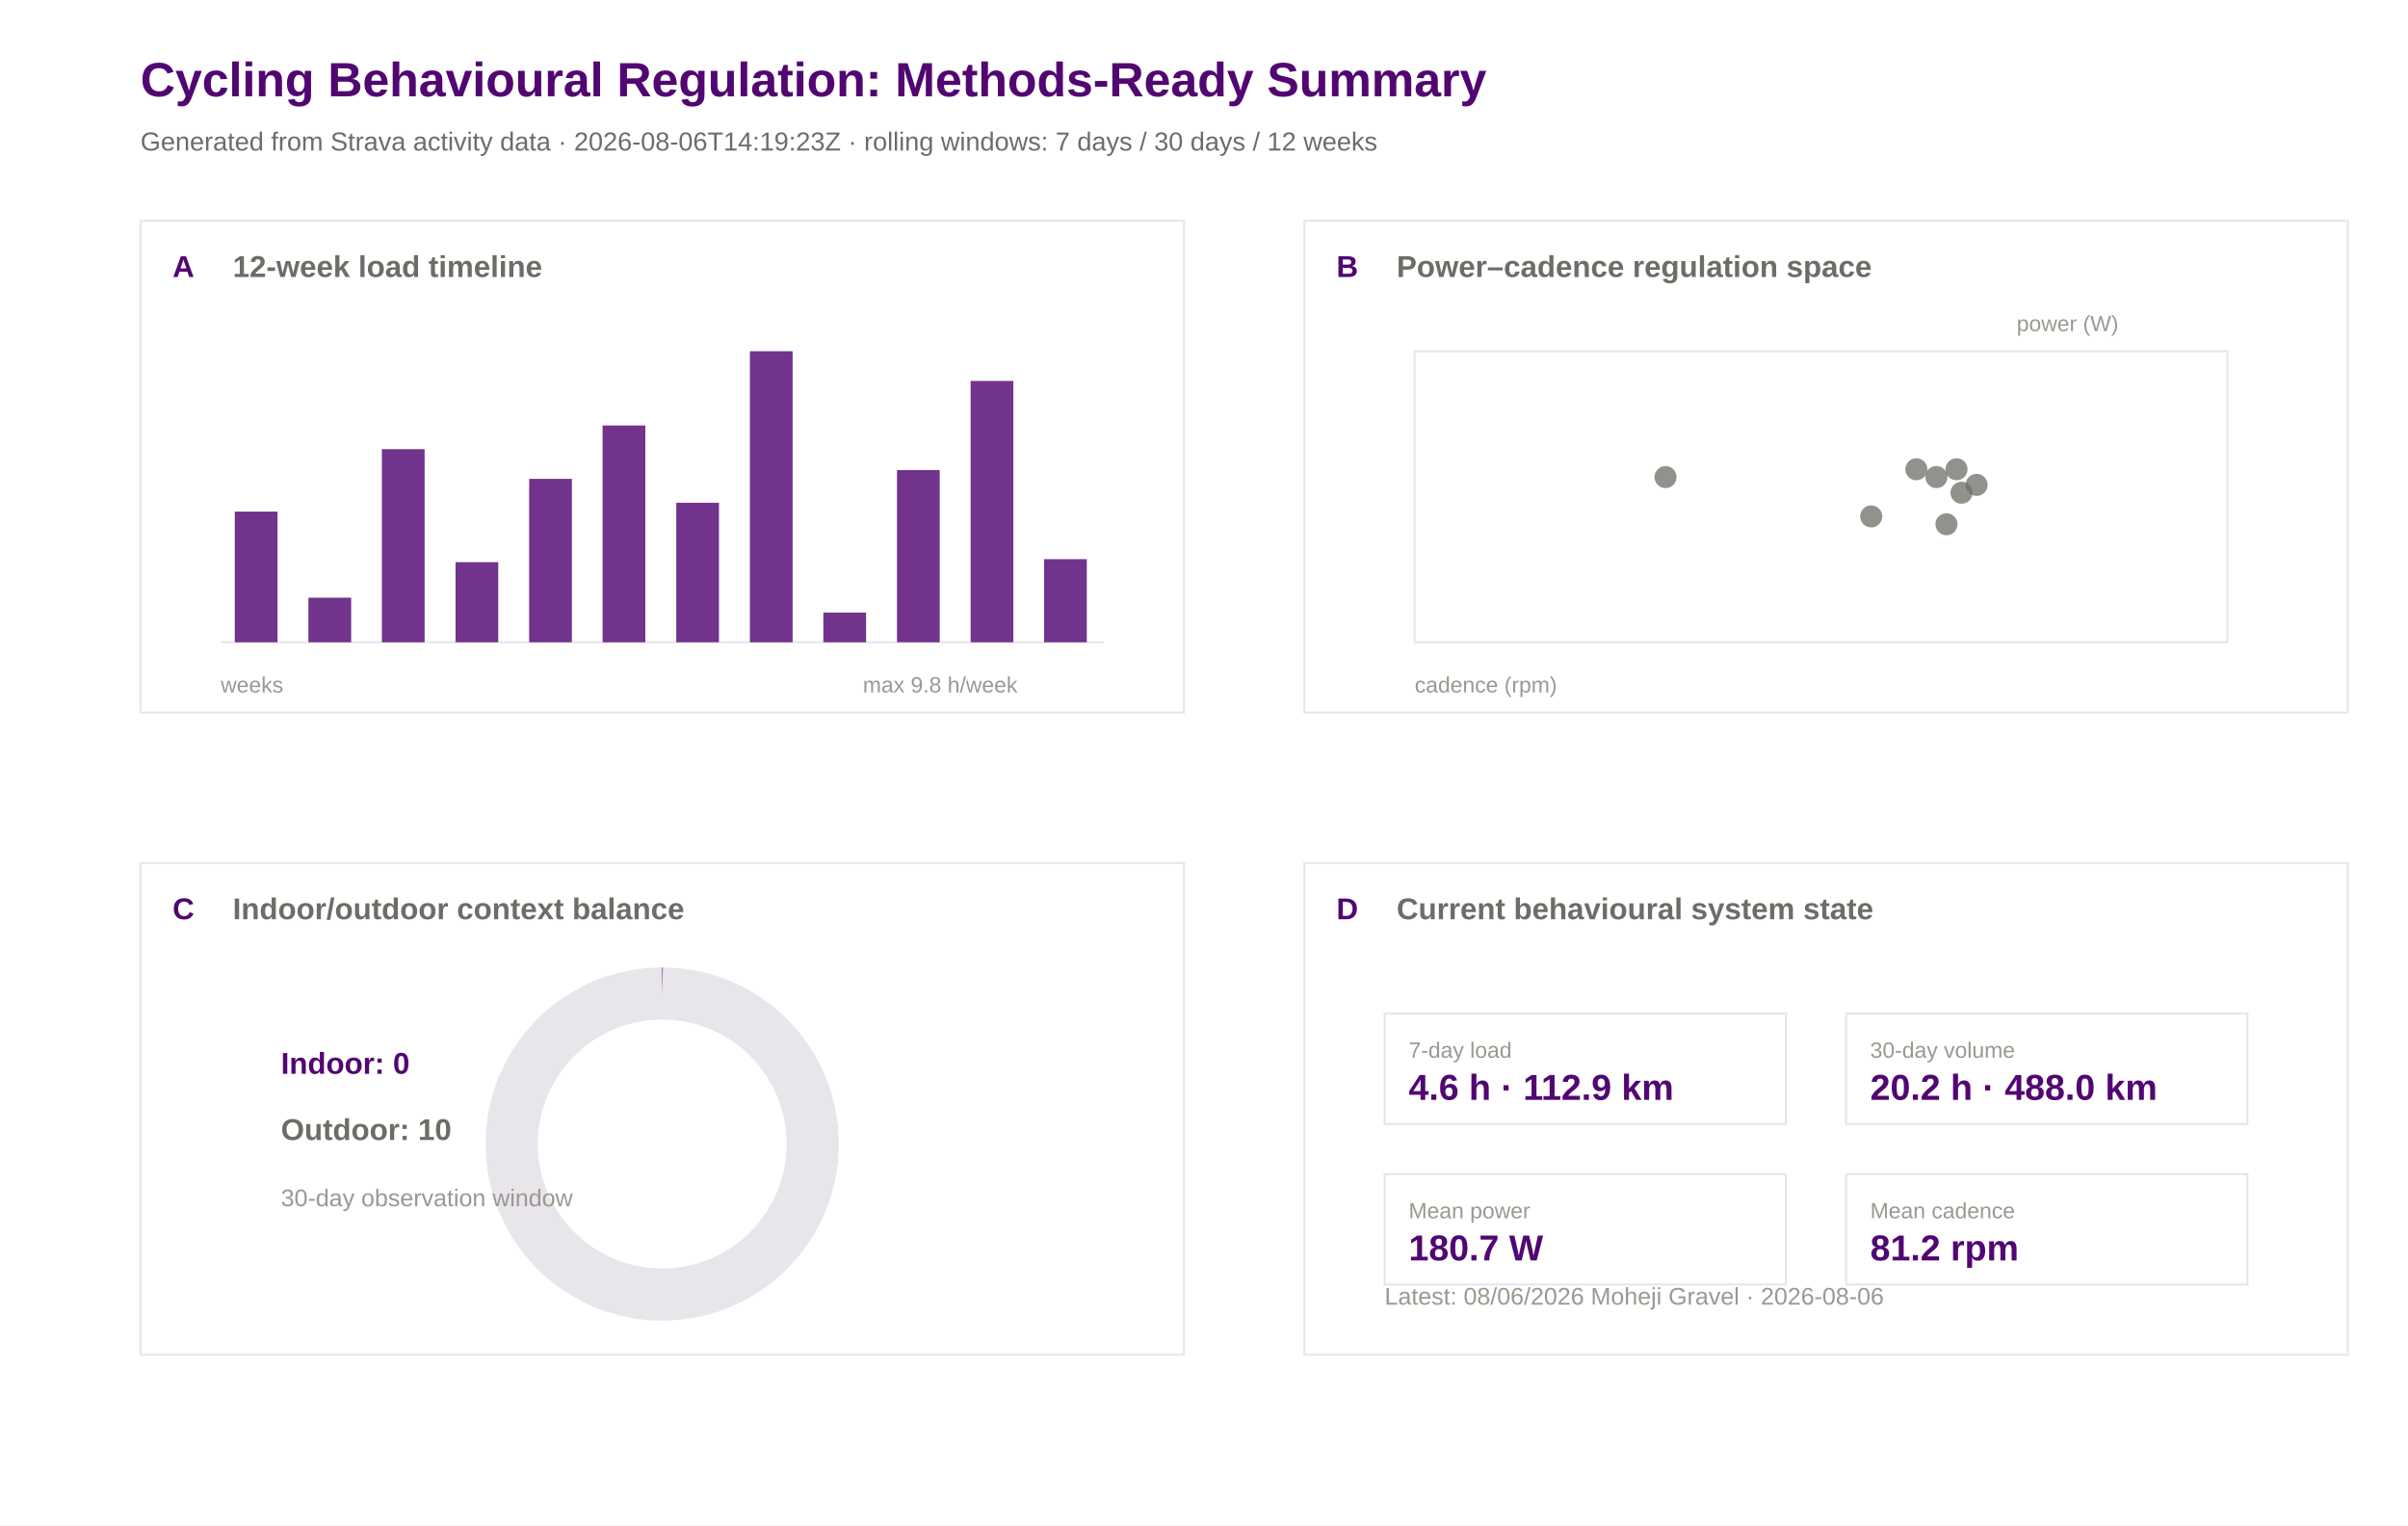
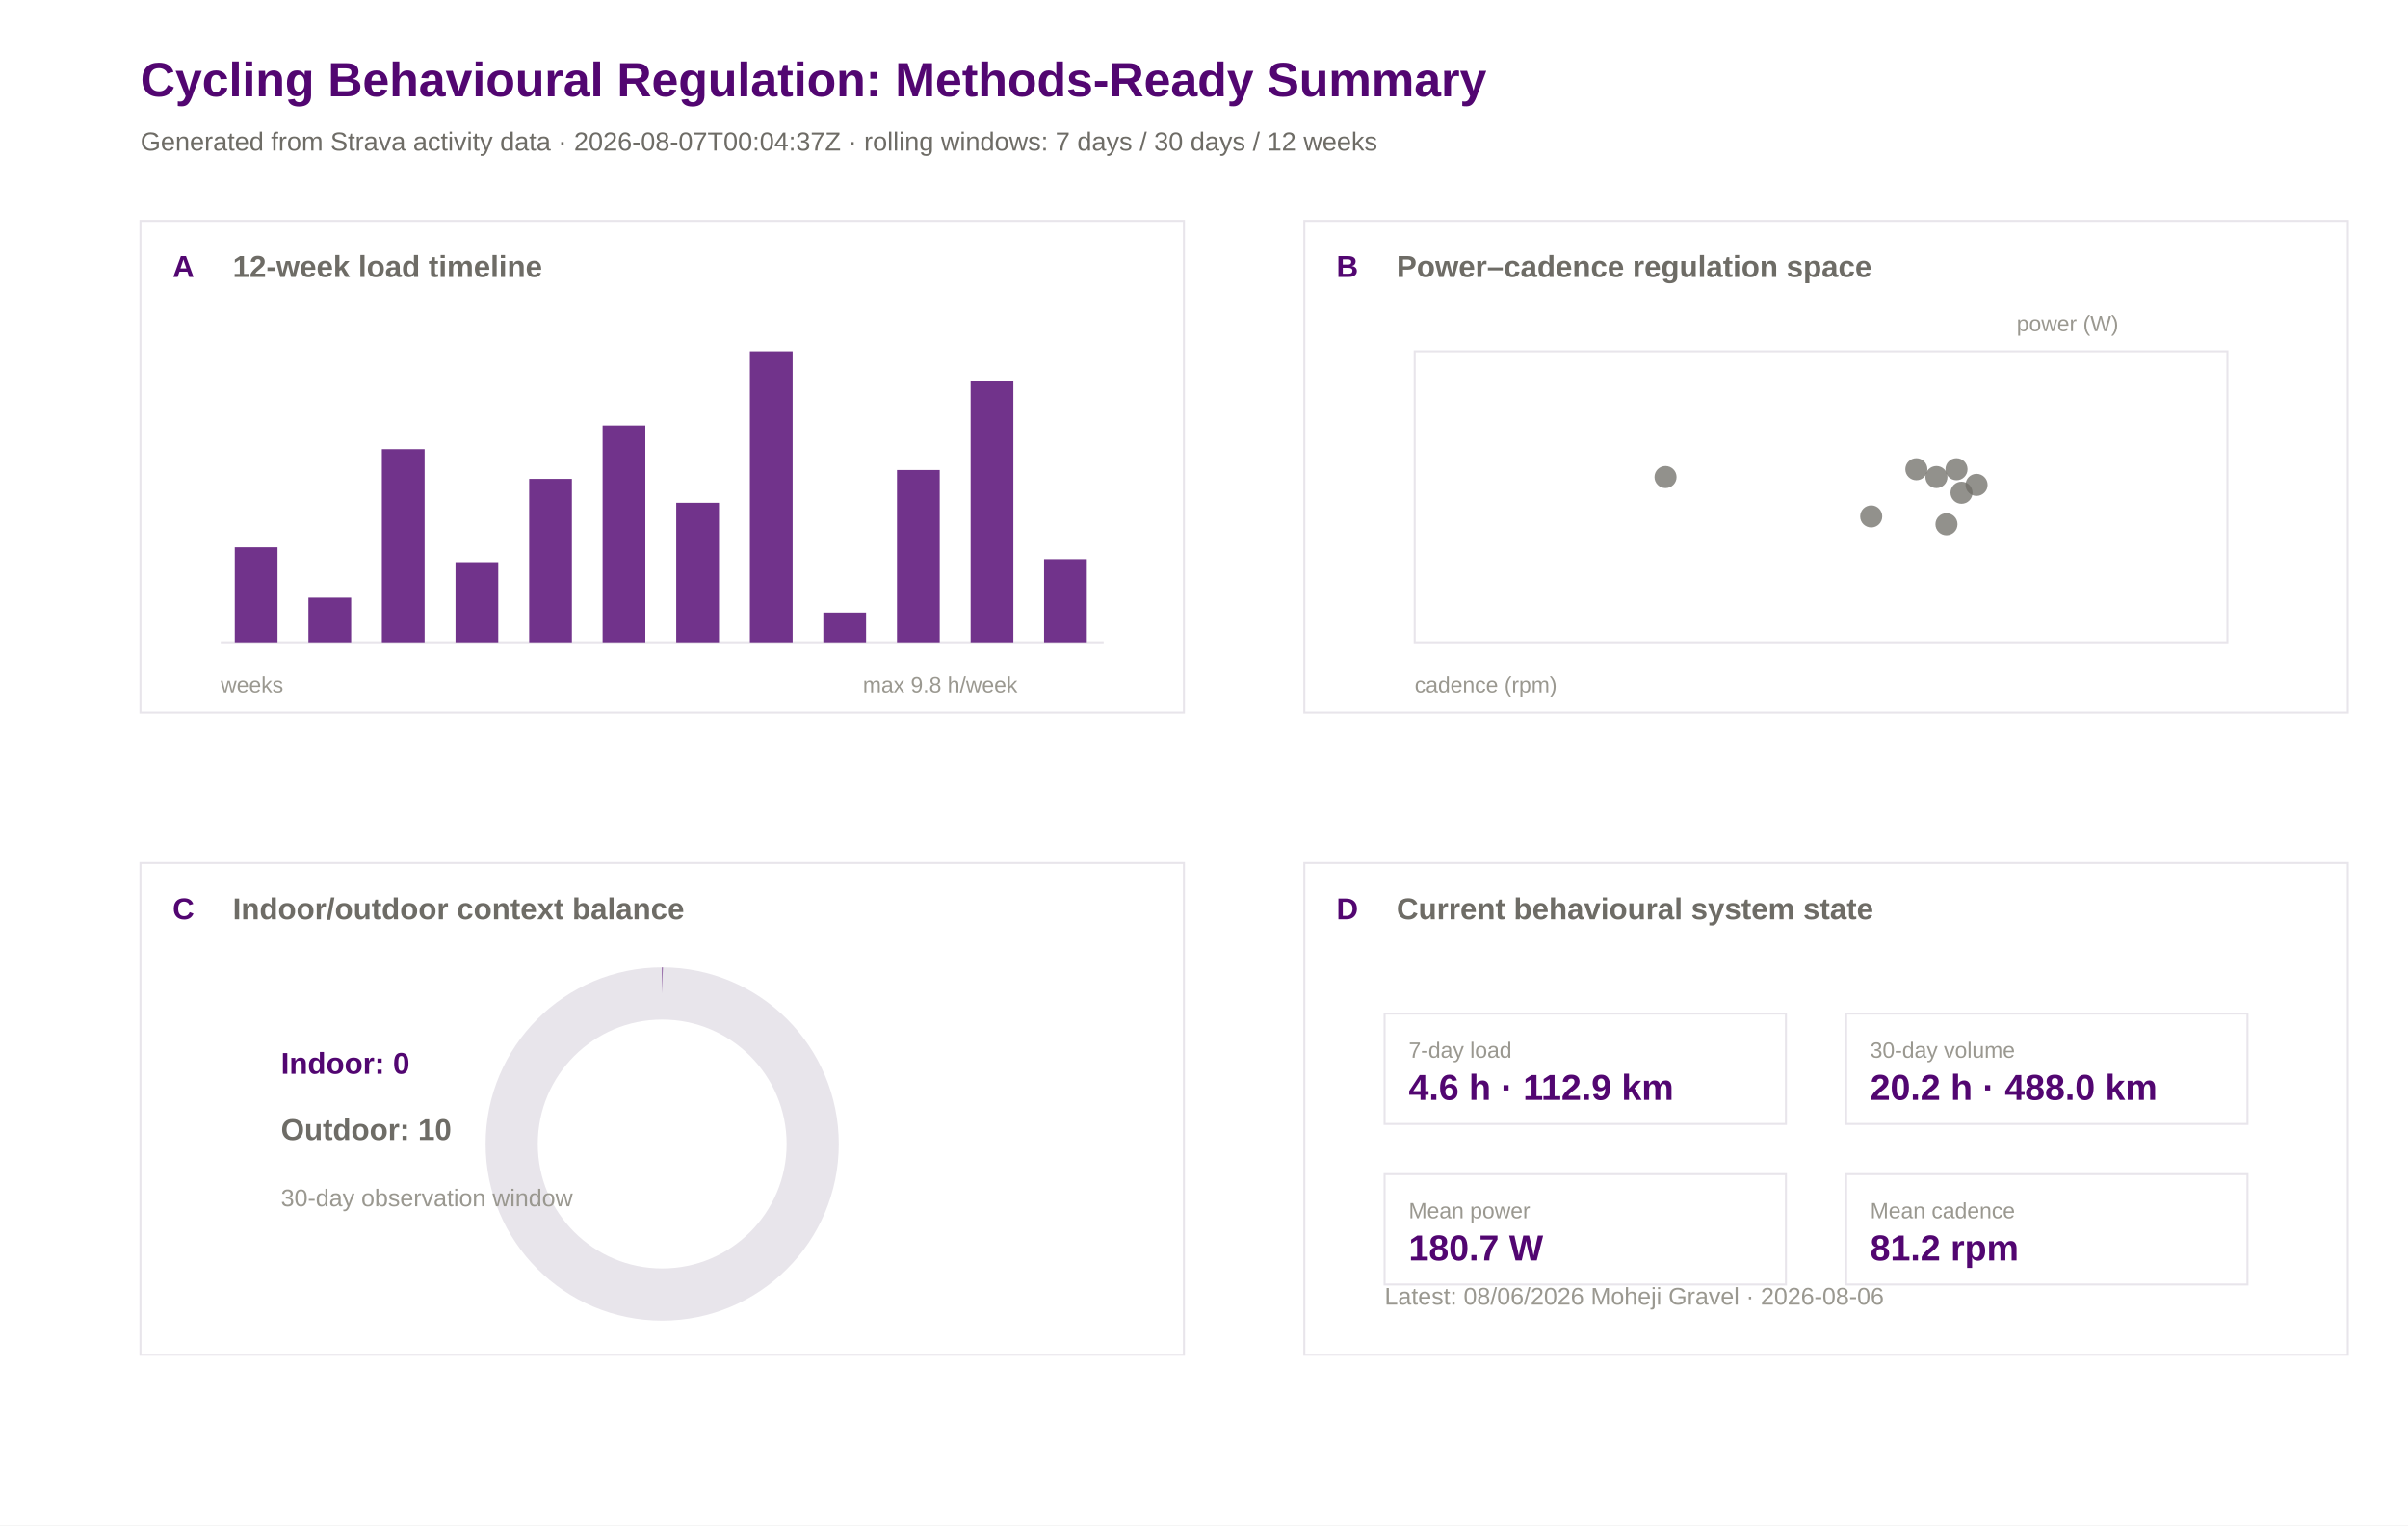
<svg xmlns="http://www.w3.org/2000/svg" width="1200" height="760" viewBox="0 0 1200 760">
  <rect width="100%" height="100%" fill="#ffffff" />
  <text x="70.0" y="48.0" font-family="Arial" font-size="24" font-weight="600" fill="#520671">Cycling Behavioural Regulation: Methods-Ready Summary</text>
-   <text x="70.0" y="75.0" font-family="Arial" font-size="13" font-weight="400" fill="#6e6c66">Generated from Strava activity data · 2026-08-06T14:19:23Z · rolling windows: 7 days / 30 days / 12 weeks</text>
+   <text x="70.0" y="75.0" font-family="Arial" font-size="13" font-weight="400" fill="#6e6c66">Generated from Strava activity data · 2026-08-07T00:04:37Z · rolling windows: 7 days / 30 days / 12 weeks</text>
  <rect x="70" y="110" width="520" height="245" fill="#ffffff" stroke="#e8e5eb" stroke-width="1" />
  <text x="86.0" y="138.0" font-family="Arial" font-size="15" font-weight="600" fill="#520671">A</text>
  <text x="116.0" y="138.0" font-family="Arial" font-size="15" font-weight="600" fill="#6e6c66">12-week load timeline</text>
  <rect x="650" y="110" width="520" height="245" fill="#ffffff" stroke="#e8e5eb" stroke-width="1" />
  <text x="666.0" y="138.0" font-family="Arial" font-size="15" font-weight="600" fill="#520671">B</text>
  <text x="696.0" y="138.0" font-family="Arial" font-size="15" font-weight="600" fill="#6e6c66">Power–cadence regulation space</text>
  <rect x="70" y="430" width="520" height="245" fill="#ffffff" stroke="#e8e5eb" stroke-width="1" />
  <text x="86.0" y="458.0" font-family="Arial" font-size="15" font-weight="600" fill="#520671">C</text>
  <text x="116.0" y="458.0" font-family="Arial" font-size="15" font-weight="600" fill="#6e6c66">Indoor/outdoor context balance</text>
  <rect x="650" y="430" width="520" height="245" fill="#ffffff" stroke="#e8e5eb" stroke-width="1" />
  <text x="666.0" y="458.0" font-family="Arial" font-size="15" font-weight="600" fill="#520671">D</text>
  <text x="696.0" y="458.0" font-family="Arial" font-size="15" font-weight="600" fill="#6e6c66">Current behavioural system state</text>
  <line x1="110" y1="320" x2="550" y2="320" stroke="#e8e5eb" />
-   <rect x="117.0" y="254.9" width="21.3" height="65.1" fill="#520671" opacity="0.82" />
+   <rect x="117.0" y="272.7" width="21.3" height="47.3" fill="#520671" opacity="0.82" />
  <rect x="153.7" y="297.8" width="21.3" height="22.2" fill="#520671" opacity="0.82" />
  <rect x="190.3" y="223.8" width="21.3" height="96.2" fill="#520671" opacity="0.82" />
  <rect x="227.0" y="280.1" width="21.3" height="39.9" fill="#520671" opacity="0.82" />
  <rect x="263.7" y="238.6" width="21.3" height="81.4" fill="#520671" opacity="0.82" />
  <rect x="300.3" y="212.0" width="21.3" height="108.0" fill="#520671" opacity="0.82" />
  <rect x="337.0" y="250.5" width="21.3" height="69.5" fill="#520671" opacity="0.82" />
  <rect x="373.7" y="175.0" width="21.3" height="145.0" fill="#520671" opacity="0.82" />
  <rect x="410.3" y="305.2" width="21.3" height="14.8" fill="#520671" opacity="0.82" />
  <rect x="447.0" y="234.2" width="21.3" height="85.8" fill="#520671" opacity="0.82" />
  <rect x="483.7" y="189.8" width="21.3" height="130.2" fill="#520671" opacity="0.82" />
  <rect x="520.3" y="278.6" width="21.3" height="41.4" fill="#520671" opacity="0.82" />
  <text x="110.0" y="345.0" font-family="Arial" font-size="11" font-weight="400" fill="#9a9890">weeks</text>
  <text x="430.0" y="345.0" font-family="Arial" font-size="11" font-weight="400" fill="#9a9890">max 9.8 h/week</text>
  <rect x="705" y="175" width="405" height="145" fill="#ffffff" stroke="#e8e5eb" />
  <circle cx="955.0" cy="233.8" r="5.5" fill="#6e6c66" opacity="0.75" />
  <circle cx="975.0" cy="233.8" r="5.5" fill="#6e6c66" opacity="0.75" />
  <circle cx="830.0" cy="237.7" r="5.5" fill="#6e6c66" opacity="0.75" />
  <circle cx="985.0" cy="241.6" r="5.5" fill="#6e6c66" opacity="0.75" />
  <circle cx="965.0" cy="237.7" r="5.5" fill="#6e6c66" opacity="0.75" />
  <circle cx="970.0" cy="261.2" r="5.5" fill="#6e6c66" opacity="0.75" />
  <circle cx="977.5" cy="245.5" r="5.5" fill="#6e6c66" opacity="0.75" />
  <circle cx="932.5" cy="257.3" r="5.5" fill="#6e6c66" opacity="0.75" />
  <text x="705.0" y="345.0" font-family="Arial" font-size="11" font-weight="400" fill="#9a9890">cadence (rpm)</text>
  <text x="1005.0" y="165.0" font-family="Arial" font-size="11" font-weight="400" fill="#9a9890">power (W)</text>
  <circle cx="330" cy="570" r="75" fill="none" stroke="#e8e5eb" stroke-width="26" />
  <circle cx="330" cy="570" r="75" fill="none" stroke="#520671" stroke-width="26" stroke-dasharray="0.0 471.2" transform="rotate(-90 330 570)" />
  <text x="140.0" y="535.0" font-family="Arial" font-size="15" font-weight="600" fill="#520671">Indoor: 0</text>
  <text x="140.0" y="568.0" font-family="Arial" font-size="15" font-weight="600" fill="#6e6c66">Outdoor: 10</text>
  <text x="140.0" y="601.0" font-family="Arial" font-size="12" font-weight="400" fill="#9a9890">30-day observation window</text>
  <rect x="690" y="505" width="200" height="55" fill="#ffffff" stroke="#e8e5eb" />
  <text x="702.0" y="527.0" font-family="Arial" font-size="11" font-weight="500" fill="#9a9890">7-day load</text>
  <text x="702.0" y="548.0" font-family="Arial" font-size="18" font-weight="600" fill="#520671">4.6 h · 112.9 km</text>
  <rect x="920" y="505" width="200" height="55" fill="#ffffff" stroke="#e8e5eb" />
  <text x="932.0" y="527.0" font-family="Arial" font-size="11" font-weight="500" fill="#9a9890">30-day volume</text>
  <text x="932.0" y="548.0" font-family="Arial" font-size="18" font-weight="600" fill="#520671">20.2 h · 488.0 km</text>
  <rect x="690" y="585" width="200" height="55" fill="#ffffff" stroke="#e8e5eb" />
  <text x="702.0" y="607.0" font-family="Arial" font-size="11" font-weight="500" fill="#9a9890">Mean power</text>
  <text x="702.0" y="628.0" font-family="Arial" font-size="18" font-weight="600" fill="#520671">180.7 W</text>
  <rect x="920" y="585" width="200" height="55" fill="#ffffff" stroke="#e8e5eb" />
  <text x="932.0" y="607.0" font-family="Arial" font-size="11" font-weight="500" fill="#9a9890">Mean cadence</text>
  <text x="932.0" y="628.0" font-family="Arial" font-size="18" font-weight="600" fill="#520671">81.2 rpm</text>
  <text x="690.0" y="650.0" font-family="Arial" font-size="12" font-weight="400" fill="#9a9890">Latest: 08/06/2026 Moheji Gravel · 2026-08-06</text>
</svg>
